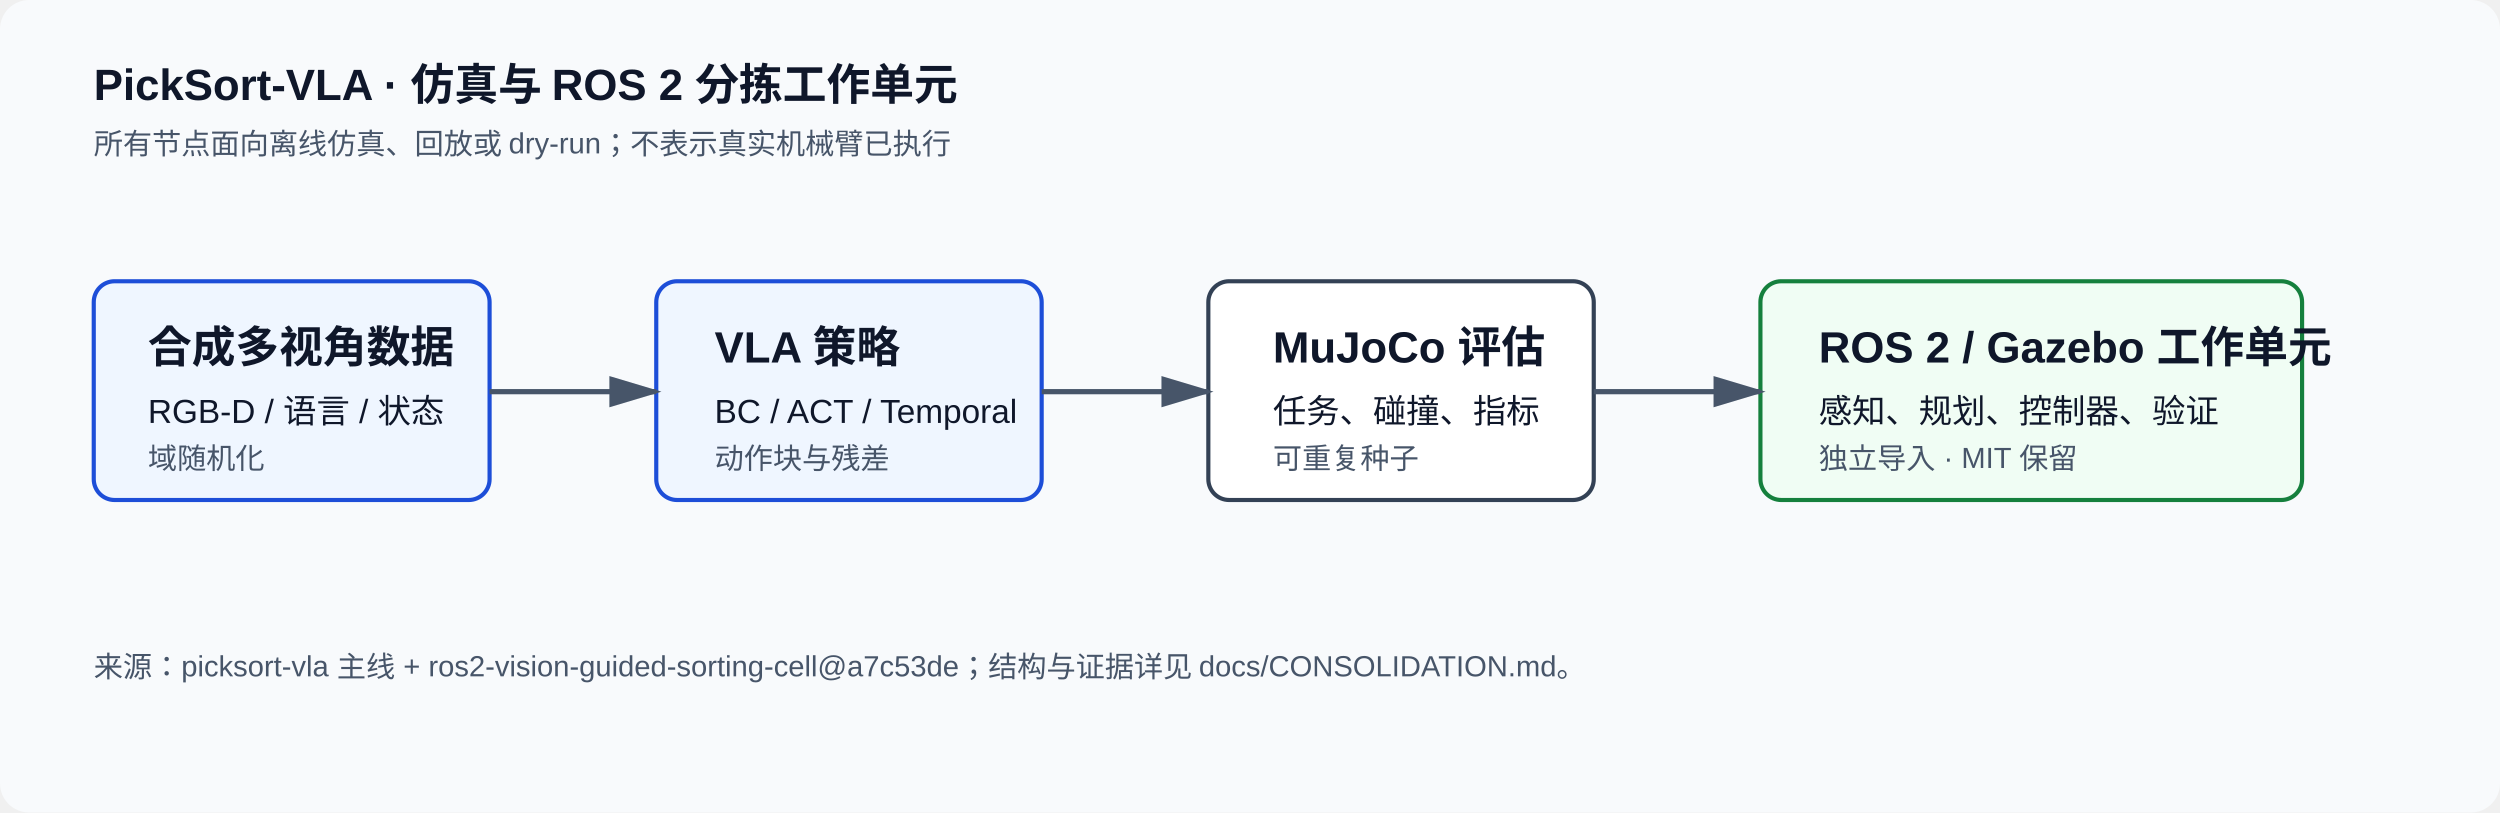
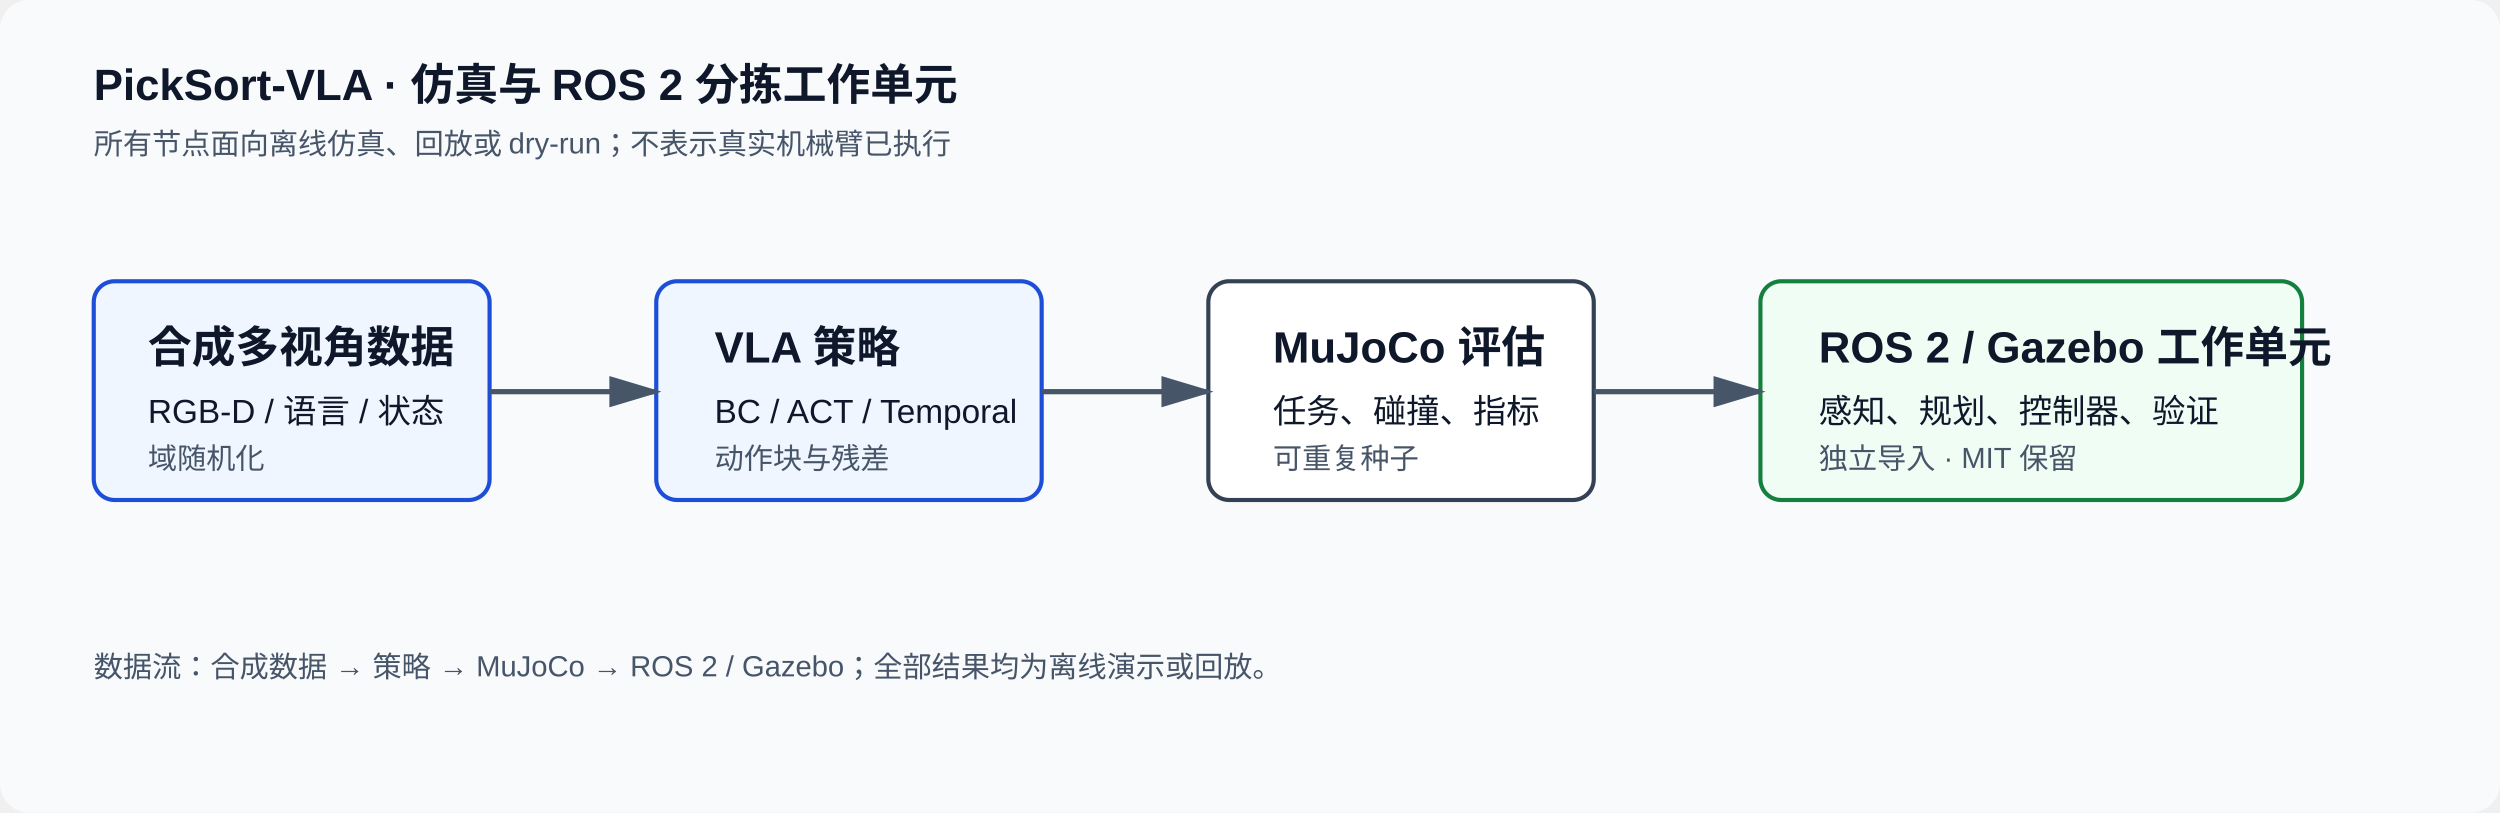
<svg xmlns="http://www.w3.org/2000/svg" width="1200" height="390" viewBox="0 0 1200 390" role="img" aria-labelledby="title desc">
  <defs>
    <style>.bg{fill:#f8fafc}.box{fill:#fff;stroke:#334155;stroke-width:2}.blue{fill:#eff6ff;stroke:#1d4ed8;stroke-width:2}.green{fill:#f0fdf4;stroke:#15803d;stroke-width:2}.t{font-family:Arial,sans-serif;fill:#0f172a}.h{font-size:21px;font-weight:700}.s{font-size:16px}.n{font-size:14px;fill:#475569}.a{stroke:#475569;stroke-width:2.5;fill:none;marker-end:url(#m)}</style>
    <marker id="m" markerWidth="10" markerHeight="10" refX="9" refY="3" orient="auto">
      <path d="M0,0L10,3L0,6Z" fill="#475569" />
    </marker>
  </defs>
  <rect class="bg" width="1200" height="390" rx="14" />
  <text class="t h" x="45" y="48">PickSort-VLA · 仿真与 ROS 2 分拣工作单元</text>
  <text class="t n" x="45" y="74">所有节点面向离线仿真、回放或 dry-run；不表示真实机械臂已执行</text>
  <rect class="blue" x="45" y="135" width="190" height="105" rx="10" />
  <text class="t h" x="71" y="174">合成多视角数据</text>
  <text class="t s" x="71" y="203">RGB-D / 语言 / 状态</text>
  <text class="t n" x="71" y="225">域随机化</text>
  <rect class="blue" x="315" y="135" width="185" height="105" rx="10" />
  <text class="t h" x="343" y="174">VLA 策略</text>
  <text class="t s" x="343" y="203">BC / ACT / Temporal</text>
  <text class="t n" x="343" y="225">动作块与残差</text>
  <rect class="box" x="580" y="135" width="185" height="105" rx="10" />
  <text class="t h" x="611" y="174">MuJoCo 评估</text>
  <text class="t s" x="611" y="203">任务、碰撞、指标</text>
  <text class="t n" x="611" y="225">可重复种子</text>
  <rect class="green" x="845" y="135" width="260" height="105" rx="10" />
  <text class="t h" x="873" y="174">ROS 2 / Gazebo 工作单元</text>
  <text class="t s" x="873" y="203">感知、规划、控制器、验证</text>
  <text class="t n" x="873" y="225">独立导入 · MIT 保留</text>
  <path class="a" d="M235 188H315" />
  <path class="a" d="M500 188H580" />
  <path class="a" d="M765 188H845" />
-   <text class="t n" x="45" y="325">来源：picksort-vla 主线 + ros2-vision-guided-sorting-cell@a7c53de；结构与证据详见 docs/CONSOLIDATION.md。</text>
+   <text class="t n" x="45" y="325">数据流：合成数据 → 策略 → MuJoCo → ROS 2 / Gazebo；全部结果均为离线演示或回放。</text>
</svg>
